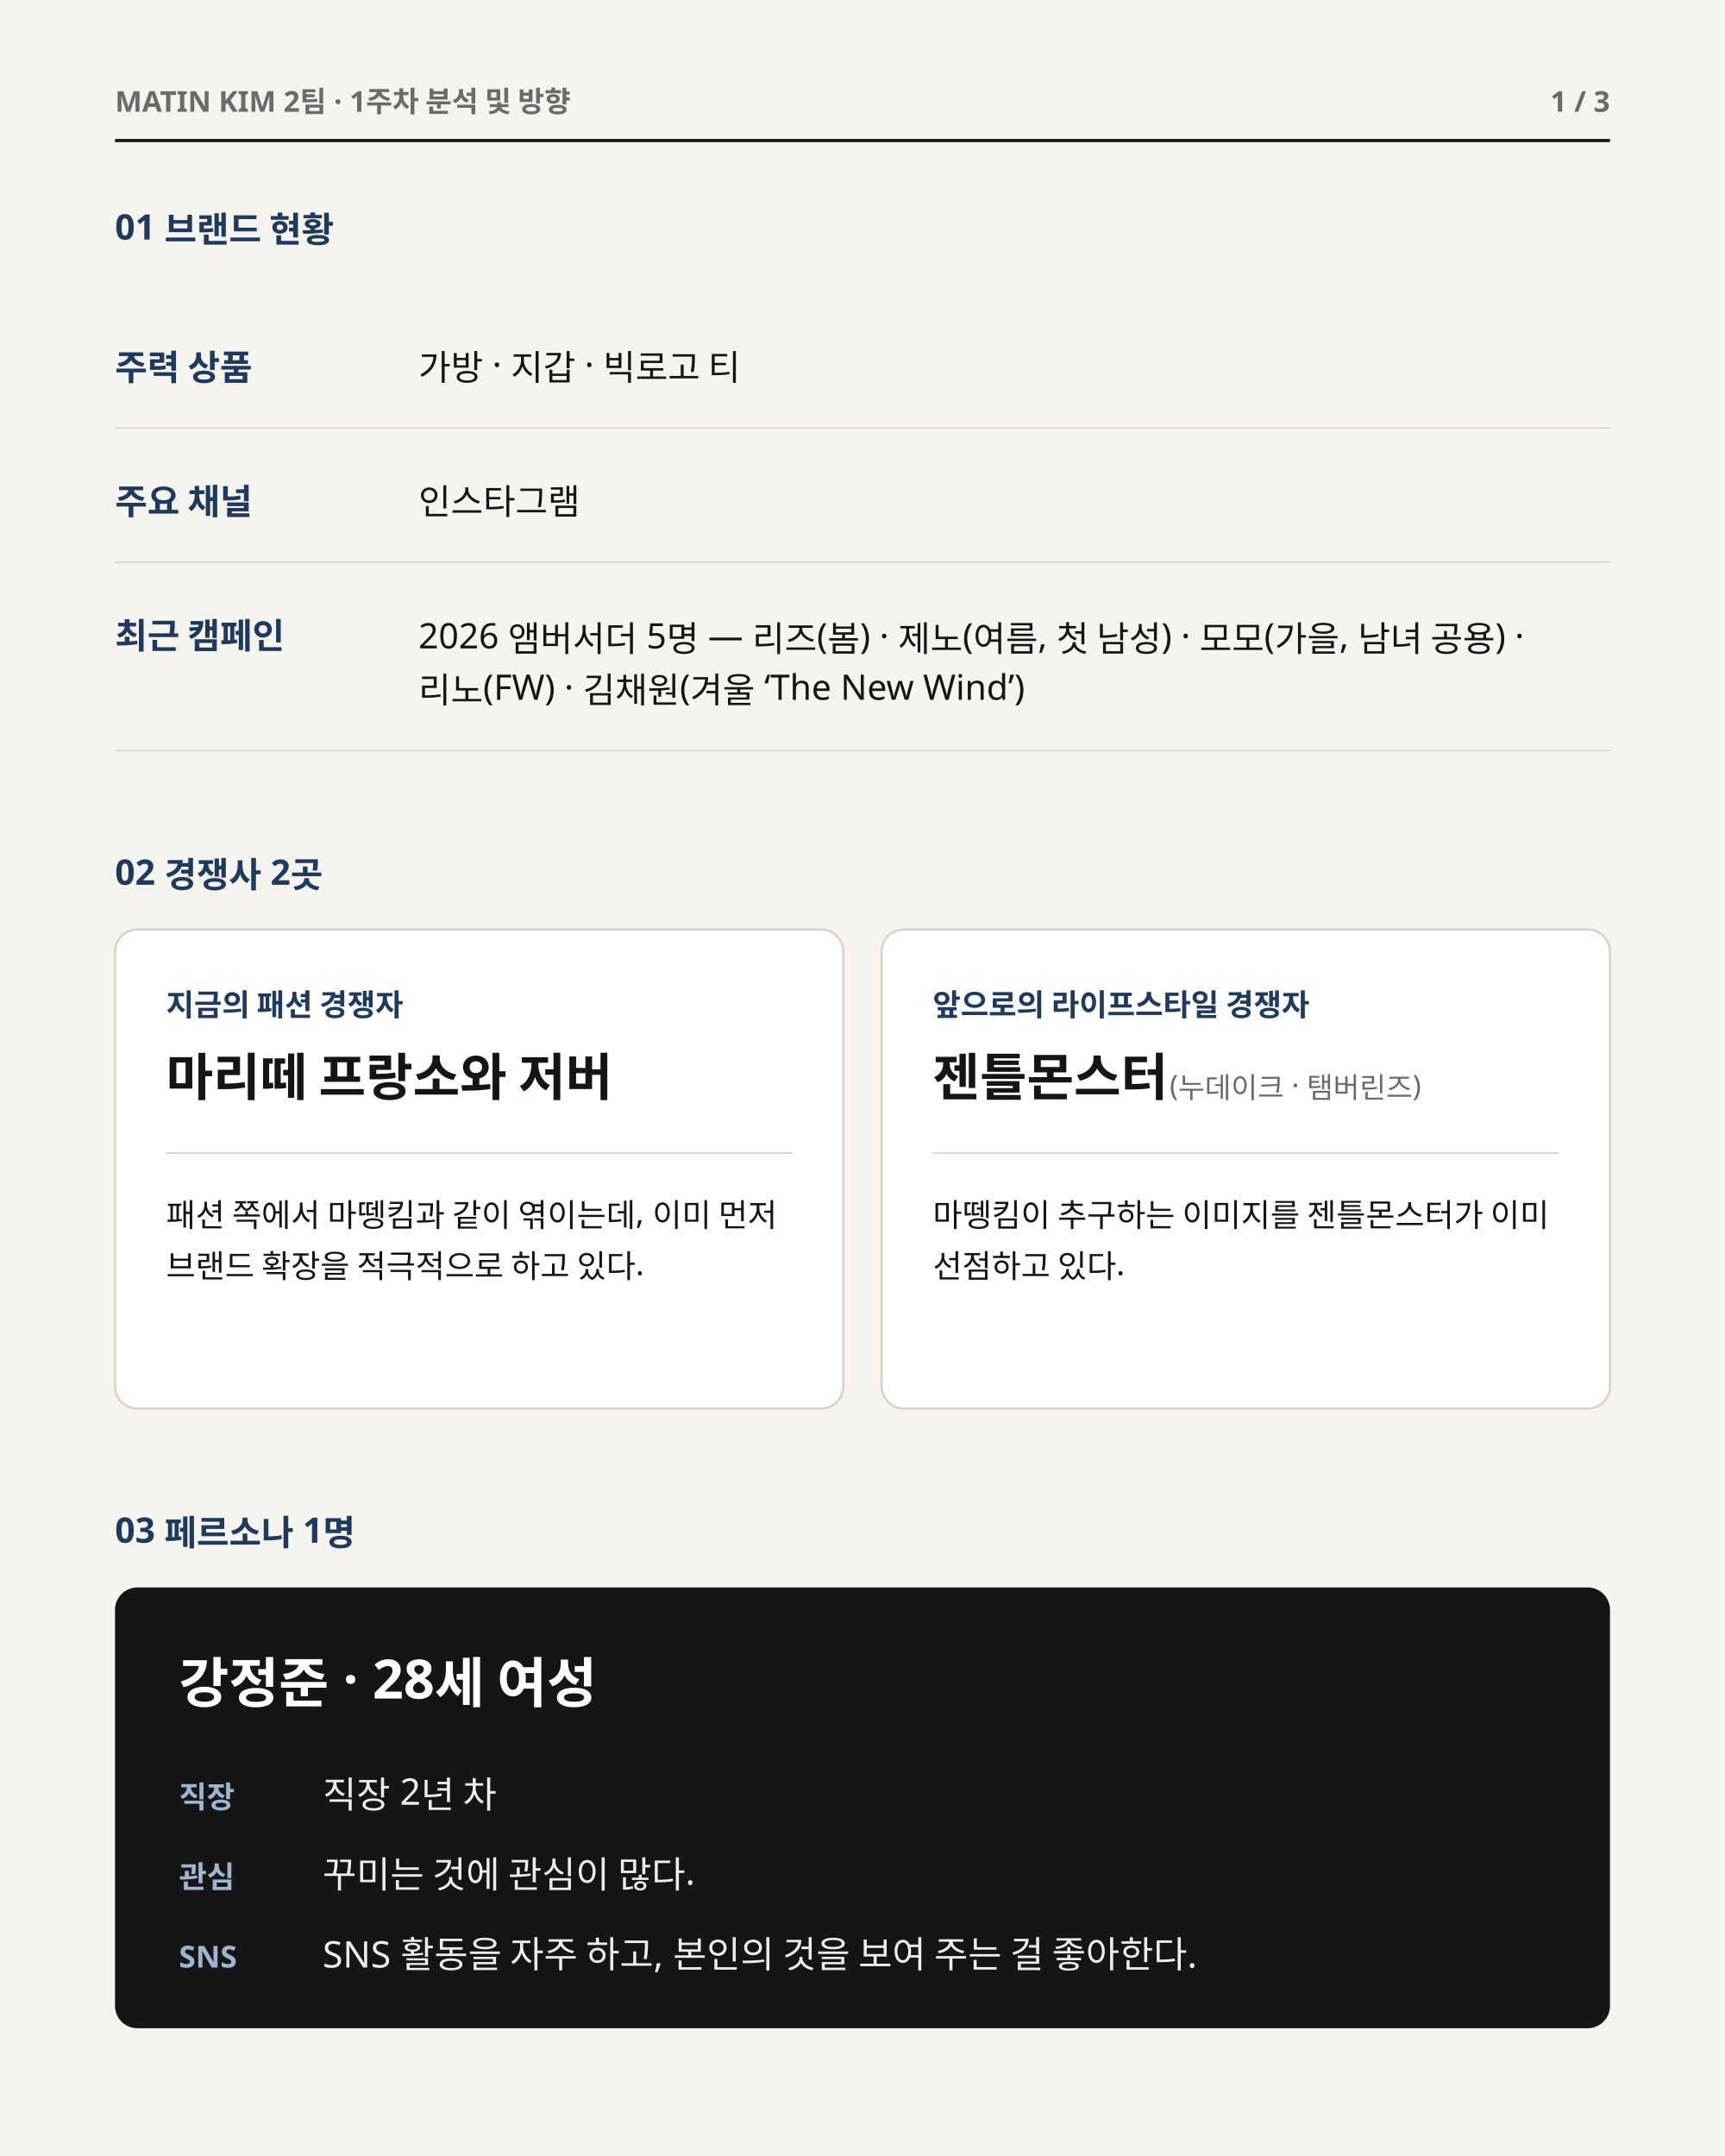
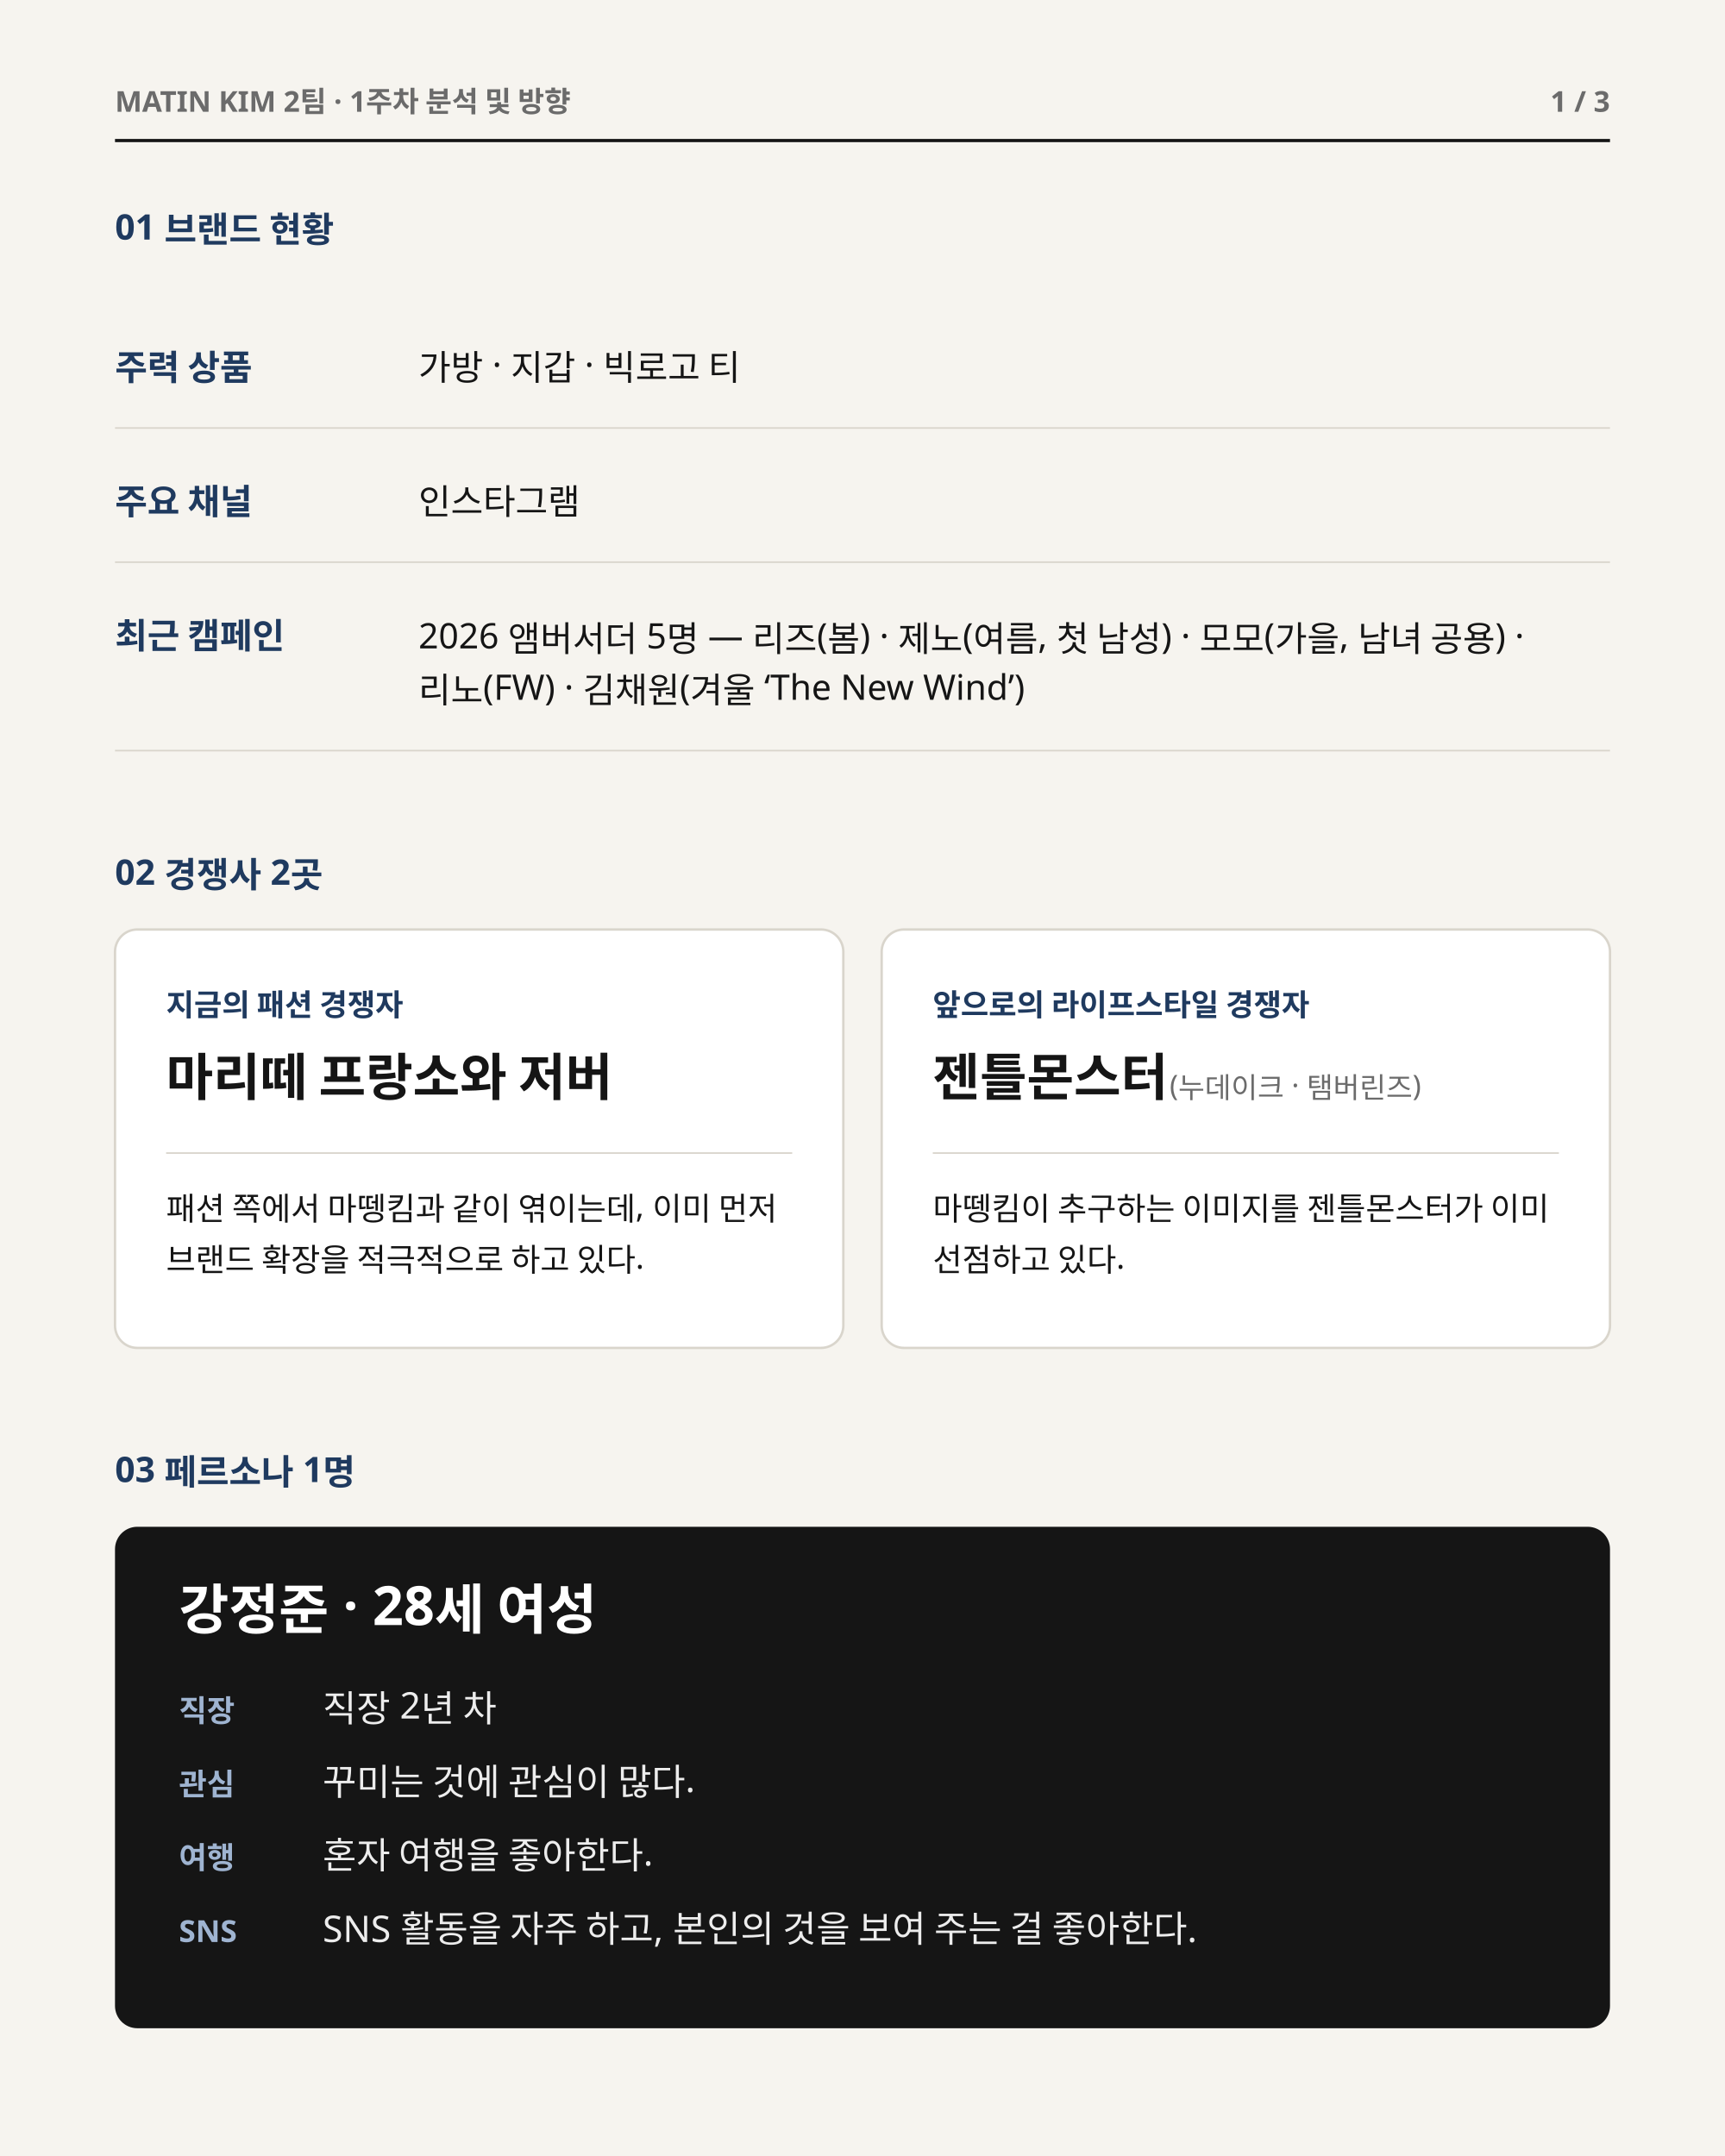
<svg xmlns="http://www.w3.org/2000/svg" width="1080" height="1350" viewBox="0 0 1080 1350">
  <rect width="1080" height="1350" fill="#F6F4EF" />
  <text x="72" y="70.0" font-family="Pretendard, 'Noto Sans KR', sans-serif" font-size="18" font-weight="600" fill="#6B6B6B" text-anchor="start">MATIN KIM 2팀 · 1주차 분석 및 방향</text>
  <text x="1008" y="70.0" font-family="Pretendard, 'Noto Sans KR', sans-serif" font-size="18" font-weight="600" fill="#6B6B6B" text-anchor="end">1 / 3</text>
  <line x1="72" y1="88" x2="1008" y2="88" stroke="#151515" stroke-width="2" />
  <text x="72" y="150.0" font-family="Pretendard, 'Noto Sans KR', sans-serif" font-size="22" font-weight="800" fill="#1F3A5F" text-anchor="start">01  브랜드 현황</text>
  <text x="72" y="238.0" font-family="Pretendard, 'Noto Sans KR', sans-serif" font-size="22" font-weight="700" fill="#1F3A5F" text-anchor="start">주력 상품</text>
  <text x="262" y="238.0" font-family="Pretendard, 'Noto Sans KR', sans-serif" font-size="22" font-weight="400" fill="#151515" text-anchor="start">가방 · 지갑 · 빅로고 티</text>
  <line x1="72" y1="268.0" x2="1008" y2="268.0" stroke="#D9D5CC" stroke-width="1" />
  <text x="72" y="322.0" font-family="Pretendard, 'Noto Sans KR', sans-serif" font-size="22" font-weight="700" fill="#1F3A5F" text-anchor="start">주요 채널</text>
  <text x="262" y="322.0" font-family="Pretendard, 'Noto Sans KR', sans-serif" font-size="22" font-weight="400" fill="#151515" text-anchor="start">인스타그램</text>
  <line x1="72" y1="352.0" x2="1008" y2="352.0" stroke="#D9D5CC" stroke-width="1" />
  <text x="72" y="406.0" font-family="Pretendard, 'Noto Sans KR', sans-serif" font-size="22" font-weight="700" fill="#1F3A5F" text-anchor="start">최근 캠페인</text>
  <text x="262" y="406.0" font-family="Pretendard, 'Noto Sans KR', sans-serif" font-size="22" font-weight="400" fill="#151515" text-anchor="start">2026 앰버서더 5명 — 리즈(봄) · 제노(여름, 첫 남성) · 모모(가을, 남녀 공용) ·</text>
  <text x="262" y="440.0" font-family="Pretendard, 'Noto Sans KR', sans-serif" font-size="22" font-weight="400" fill="#151515" text-anchor="start">리노(FW) · 김채원(겨울 ‘The New Wind’)</text>
  <line x1="72" y1="470.0" x2="1008" y2="470.0" stroke="#D9D5CC" stroke-width="1" />
  <text x="72" y="554.0" font-family="Pretendard, 'Noto Sans KR', sans-serif" font-size="22" font-weight="800" fill="#1F3A5F" text-anchor="start">02  경쟁사 2곳</text>
-   <rect x="72" y="582.0" width="456" height="300.0" rx="14" fill="#FFFFFF" stroke="#D9D5CC" stroke-width="1.5" />
+   <rect x="72" y="582.0" width="456" height="262.0" rx="14" fill="#FFFFFF" stroke="#D9D5CC" stroke-width="1.5" />
  <text x="104" y="636.0" font-family="Pretendard, 'Noto Sans KR', sans-serif" font-size="19" font-weight="700" fill="#1F3A5F" text-anchor="start">지금의 패션 경쟁자</text>
  <text x="104" y="686.0" font-family="Pretendard, 'Noto Sans KR', sans-serif" font-size="32" font-weight="800" fill="#151515" text-anchor="start">마리떼 프랑소와 저버</text>
  <line x1="104" y1="722" x2="496" y2="722" stroke="#D9D5CC" stroke-width="1" />
-   <text x="104" y="768.0" font-family="Pretendard, 'Noto Sans KR', sans-serif" font-size="20" font-weight="500" fill="#151515" text-anchor="start">패션 쪽에서 마뗑킴과 같이 엮이는데, 이미 먼저</text>
-   <text x="104" y="800.0" font-family="Pretendard, 'Noto Sans KR', sans-serif" font-size="20" font-weight="500" fill="#151515" text-anchor="start">브랜드 확장을 적극적으로 하고 있다.</text>
-   <rect x="552" y="582.0" width="456" height="300.0" rx="14" fill="#FFFFFF" stroke="#D9D5CC" stroke-width="1.5" />
+   <text x="104" y="764.0" font-family="Pretendard, 'Noto Sans KR', sans-serif" font-size="20" font-weight="500" fill="#151515" text-anchor="start">패션 쪽에서 마뗑킴과 같이 엮이는데, 이미 먼저</text>
+   <text x="104" y="796.0" font-family="Pretendard, 'Noto Sans KR', sans-serif" font-size="20" font-weight="500" fill="#151515" text-anchor="start">브랜드 확장을 적극적으로 하고 있다.</text>
+   <rect x="552" y="582.0" width="456" height="262.0" rx="14" fill="#FFFFFF" stroke="#D9D5CC" stroke-width="1.5" />
  <text x="584" y="636.0" font-family="Pretendard, 'Noto Sans KR', sans-serif" font-size="19" font-weight="700" fill="#1F3A5F" text-anchor="start">앞으로의 라이프스타일 경쟁자</text>
  <text x="584" y="686.0" font-family="Pretendard, 'Noto Sans KR', sans-serif" font-size="32" font-weight="800" fill="#151515" text-anchor="start">젠틀몬스터</text>
  <text x="732.281" y="686.0" font-family="Pretendard, 'Noto Sans KR', sans-serif" font-size="18" font-weight="500" fill="#6B6B6B" text-anchor="start">(누데이크 · 탬버린즈)</text>
  <line x1="584" y1="722" x2="976" y2="722" stroke="#D9D5CC" stroke-width="1" />
-   <text x="584" y="768.0" font-family="Pretendard, 'Noto Sans KR', sans-serif" font-size="20" font-weight="500" fill="#151515" text-anchor="start">마뗑킴이 추구하는 이미지를 젠틀몬스터가 이미</text>
-   <text x="584" y="800.0" font-family="Pretendard, 'Noto Sans KR', sans-serif" font-size="20" font-weight="500" fill="#151515" text-anchor="start">선점하고 있다.</text>
-   <text x="72" y="966.0" font-family="Pretendard, 'Noto Sans KR', sans-serif" font-size="22" font-weight="800" fill="#1F3A5F" text-anchor="start">03  페르소나 1명</text>
-   <rect x="72" y="994.0" width="936" height="276.0" rx="14" fill="#151515" />
-   <text x="112" y="1066.0" font-family="Pretendard, 'Noto Sans KR', sans-serif" font-size="34" font-weight="800" fill="#FFFFFF" text-anchor="start">강정준 · 28세 여성</text>
-   <text x="112" y="1132.0" font-family="Pretendard, 'Noto Sans KR', sans-serif" font-size="19" font-weight="700" fill="#9FB4D1" text-anchor="start">직장</text>
-   <text x="202" y="1132.0" font-family="Pretendard, 'Noto Sans KR', sans-serif" font-size="23" font-weight="500" fill="#EDEDED" text-anchor="start">직장 2년 차</text>
-   <text x="112" y="1182.0" font-family="Pretendard, 'Noto Sans KR', sans-serif" font-size="19" font-weight="700" fill="#9FB4D1" text-anchor="start">관심</text>
-   <text x="202" y="1182.0" font-family="Pretendard, 'Noto Sans KR', sans-serif" font-size="23" font-weight="500" fill="#EDEDED" text-anchor="start">꾸미는 것에 관심이 많다.</text>
-   <text x="112" y="1232.0" font-family="Pretendard, 'Noto Sans KR', sans-serif" font-size="19" font-weight="700" fill="#9FB4D1" text-anchor="start">SNS</text>
-   <text x="202" y="1232.0" font-family="Pretendard, 'Noto Sans KR', sans-serif" font-size="23" font-weight="500" fill="#EDEDED" text-anchor="start">SNS 활동을 자주 하고, 본인의 것을 보여 주는 걸 좋아한다.</text>
+   <text x="584" y="764.0" font-family="Pretendard, 'Noto Sans KR', sans-serif" font-size="20" font-weight="500" fill="#151515" text-anchor="start">마뗑킴이 추구하는 이미지를 젠틀몬스터가 이미</text>
+   <text x="584" y="796.0" font-family="Pretendard, 'Noto Sans KR', sans-serif" font-size="20" font-weight="500" fill="#151515" text-anchor="start">선점하고 있다.</text>
+   <text x="72" y="928.0" font-family="Pretendard, 'Noto Sans KR', sans-serif" font-size="22" font-weight="800" fill="#1F3A5F" text-anchor="start">03  페르소나 1명</text>
+   <rect x="72" y="956.0" width="936" height="314.0" rx="14" fill="#151515" />
+   <text x="112" y="1020.0" font-family="Pretendard, 'Noto Sans KR', sans-serif" font-size="34" font-weight="800" fill="#FFFFFF" text-anchor="start">강정준 · 28세 여성</text>
+   <text x="112" y="1078.0" font-family="Pretendard, 'Noto Sans KR', sans-serif" font-size="19" font-weight="700" fill="#9FB4D1" text-anchor="start">직장</text>
+   <text x="202" y="1078.0" font-family="Pretendard, 'Noto Sans KR', sans-serif" font-size="23" font-weight="500" fill="#EDEDED" text-anchor="start">직장 2년 차</text>
+   <text x="112" y="1124.0" font-family="Pretendard, 'Noto Sans KR', sans-serif" font-size="19" font-weight="700" fill="#9FB4D1" text-anchor="start">관심</text>
+   <text x="202" y="1124.0" font-family="Pretendard, 'Noto Sans KR', sans-serif" font-size="23" font-weight="500" fill="#EDEDED" text-anchor="start">꾸미는 것에 관심이 많다.</text>
+   <text x="112" y="1170.0" font-family="Pretendard, 'Noto Sans KR', sans-serif" font-size="19" font-weight="700" fill="#9FB4D1" text-anchor="start">여행</text>
+   <text x="202" y="1170.0" font-family="Pretendard, 'Noto Sans KR', sans-serif" font-size="23" font-weight="500" fill="#EDEDED" text-anchor="start">혼자 여행을 좋아한다.</text>
+   <text x="112" y="1216.0" font-family="Pretendard, 'Noto Sans KR', sans-serif" font-size="19" font-weight="700" fill="#9FB4D1" text-anchor="start">SNS</text>
+   <text x="202" y="1216.0" font-family="Pretendard, 'Noto Sans KR', sans-serif" font-size="23" font-weight="500" fill="#EDEDED" text-anchor="start">SNS 활동을 자주 하고, 본인의 것을 보여 주는 걸 좋아한다.</text>
</svg>
